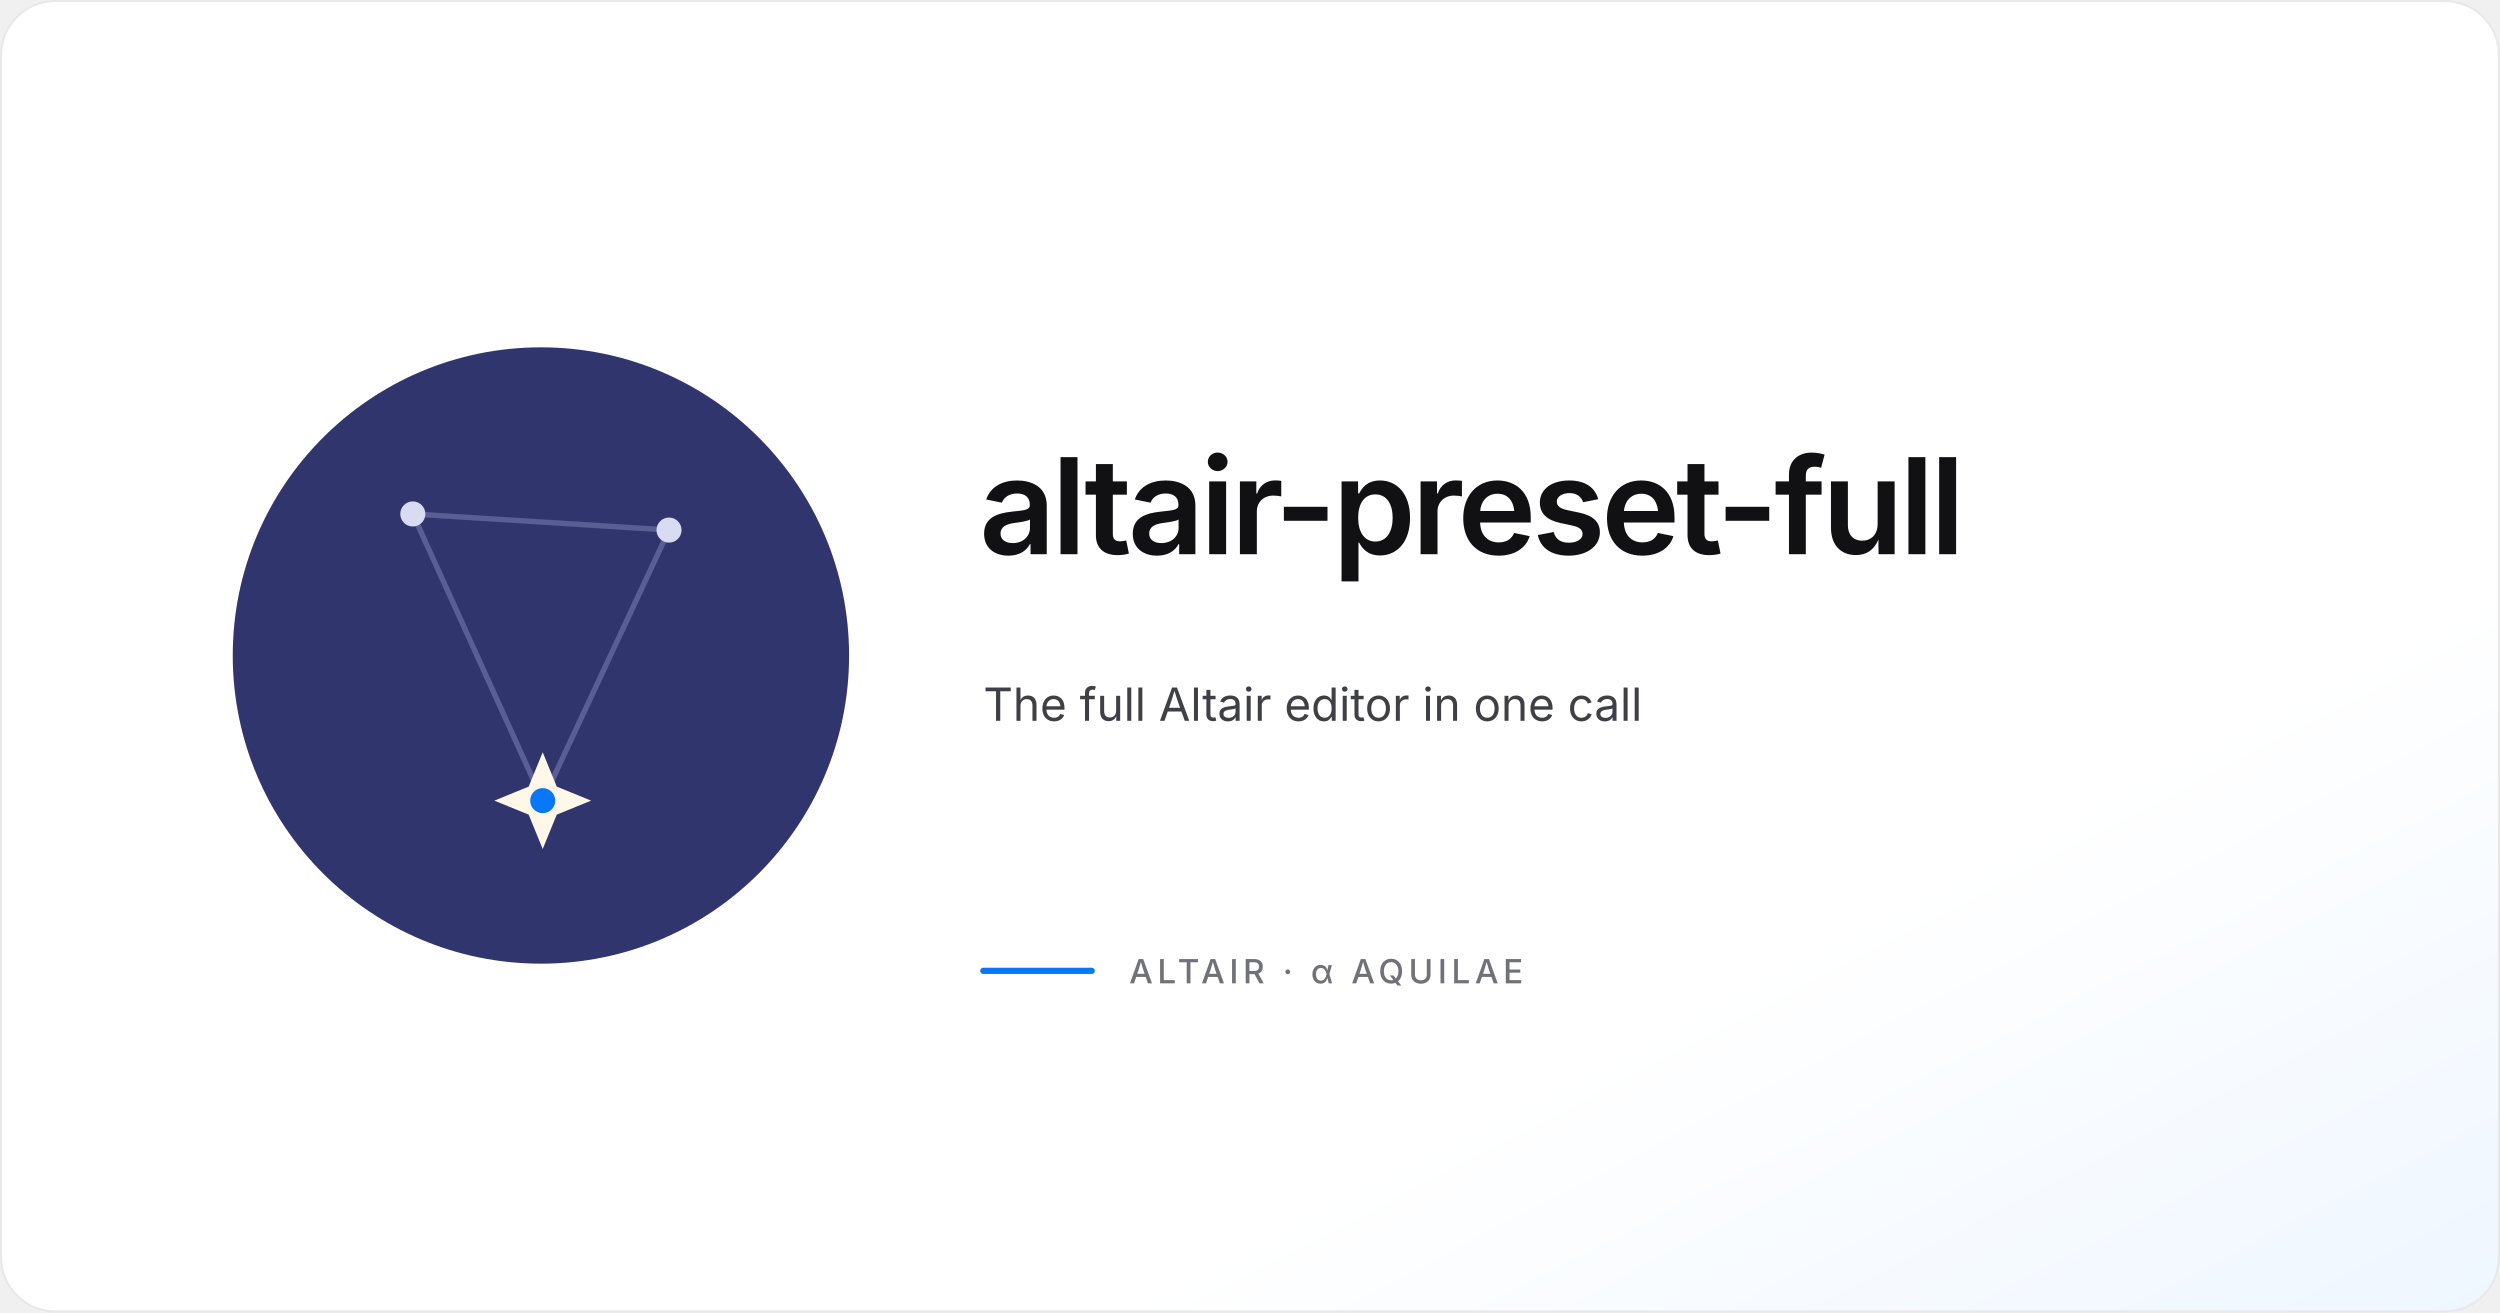
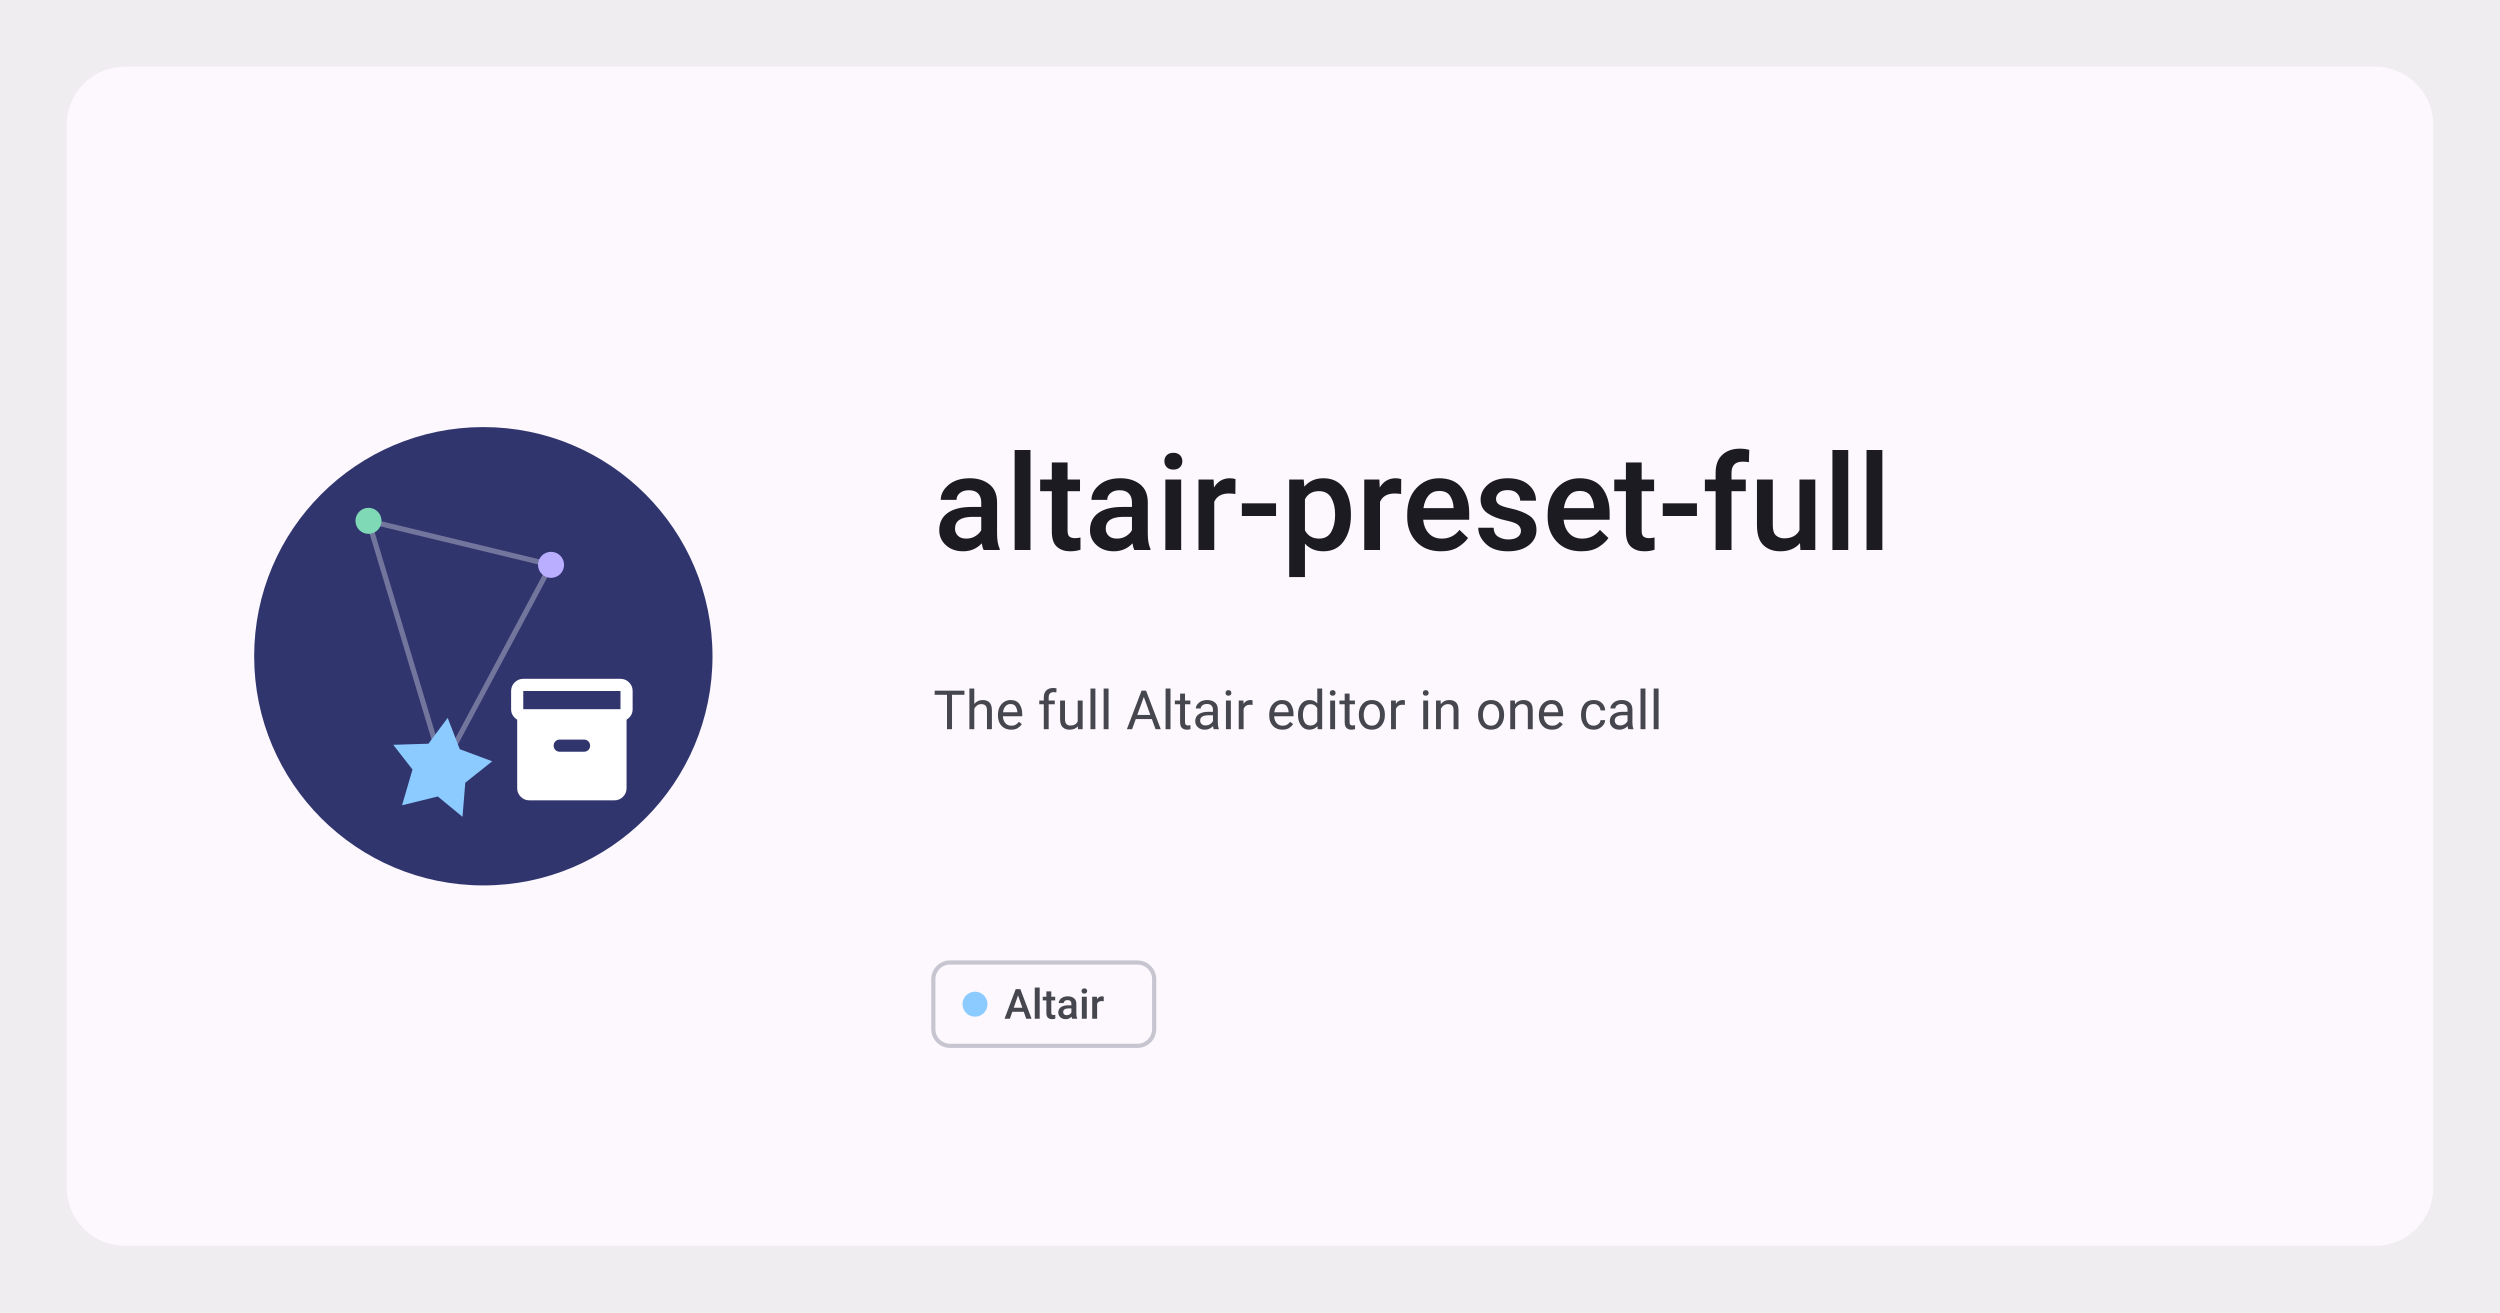
- <svg xmlns="http://www.w3.org/2000/svg" viewBox="0 0 1200 630" role="img" aria-label="altair-preset-full">
-   <defs>
-     <linearGradient id="background" x1="0" y1="0" x2="1" y2="1">
-       <stop offset="0" stop-color="#FFFFFF" />
-       <stop offset=".72" stop-color="#FFFFFF" />
-       <stop offset="1" stop-color="#EEF6FF" />
-     </linearGradient>
-   </defs>
-   <rect x=".5" y=".5" width="1199" height="629" rx="26" fill="url(#background)" stroke="#E8E8EA" />
-   <g transform="translate(110 165) scale(.43)">
-     <circle cx="348" cy="348" r="344" fill="#31356E" />
-     <path d="M350 510L205 190L491 208Z" fill="none" stroke="#9AA2D4" stroke-width="6" opacity=".38" />
-     <circle cx="205" cy="190" r="14" fill="#D8DBF2" />
-     <circle cx="491" cy="208" r="14" fill="#D8DBF2" />
-     <path d="M350 456L365.66 494.34L404 510L365.66 525.66L350 564L334.34 525.66L296 510L334.34 494.34Z" fill="#FFF7E8" />
-     <circle cx="350" cy="510" r="14" fill="#0878F9" />
+ <svg xmlns="http://www.w3.org/2000/svg" viewBox="0 0 1200 630" role="img" aria-label="altair-preset-full" font-family="Roboto, 'Noto Sans', sans-serif">
+   <rect width="1200" height="630" fill="#F0EDF1" />
+   <rect x="32" y="32" width="1136" height="566" rx="28" fill="#FCF8FD" />
+   <g transform="translate(112 195)">
+     <svg width="240" height="240" viewBox="0 0 192 192">
+       <circle cx="96" cy="96" r="88" fill="#31356E" />
+       <g stroke="#FFFFFF" stroke-opacity=".32" stroke-width="2" stroke-linecap="round">
+         <line x1="122.0" y1="60.9" x2="80.4" y2="138.7" />
+         <line x1="80.4" y1="138.7" x2="51.9" y2="44.0" />
+         <line x1="51.9" y1="44.0" x2="122.0" y2="60.9" />
+       </g>
+       <circle cx="122.0" cy="60.9" r="5" fill="#B9AEFF" />
+       <path transform="translate(46.63 41.55) scale(0.21111)" d="M169 370L134 417L70 419L105 464L86 529L151 513L196 550L201 488L250 449L191 427Z" fill="#8CCBFF" />
+       <circle cx="51.9" cy="44.0" r="5" fill="#80D9B6" />
+       <g transform="translate(102.0 100.0) scale(2.3333)">
+         <path fill="#FFFFFF" d="M5 22q-.825 0-1.412-.587T3 20V8.725q-.45-.275-.725-.712T2 7V4q0-.825.588-1.412T4 2h16q.825 0 1.413.588T22 4v3q0 .575-.275 1.013T21 8.724V20q0 .825-.587 1.413T19 22zM4 7h16V4H4zm6 7h4q.425 0 .713-.288T15 13t-.288-.712T14 12h-4q-.425 0-.712.288T9 13t.288.713T10 14" />
+       </g>
+     </svg>
  </g>
-   <g transform="translate(470 196)">
-     <text x="0" y="70" fill="#111114" font-family="Inter, Helvetica Neue, Arial, sans-serif" font-size="64" font-weight="600" letter-spacing="-2">altair-preset-full</text>
-     <text x="2" y="150" fill="#3F3F46" font-family="Inter, Helvetica Neue, Arial, sans-serif" font-size="22">The full Altair editor in one call</text>
-     <line x1="2" y1="270" x2="54" y2="270" stroke="#0878F9" stroke-width="3" stroke-linecap="round" />
-     <text x="72" y="276" fill="#71717A" font-family="Inter, Helvetica Neue, Arial, sans-serif" font-size="16" font-weight="500" letter-spacing="2.2">ALTAIR · α AQUILAE</text>
+   <g transform="translate(448 200)">
+     <text x="0" y="64" fill="#1B1B21" font-size="64" font-weight="500">altair-preset-full</text>
+     <text x="0" y="150" fill="#46464F" font-size="26">The full Altair editor in one call</text>
+     <g transform="translate(0 262)">
+       <rect width="106" height="40" rx="8" fill="none" stroke="#C7C5D0" stroke-width="2" />
+       <circle cx="20" cy="20" r="6" fill="#8CCBFF" />
+       <text x="34" y="27" fill="#46464F" font-size="20" font-weight="500">Altair</text>
+     </g>
  </g>
</svg>
